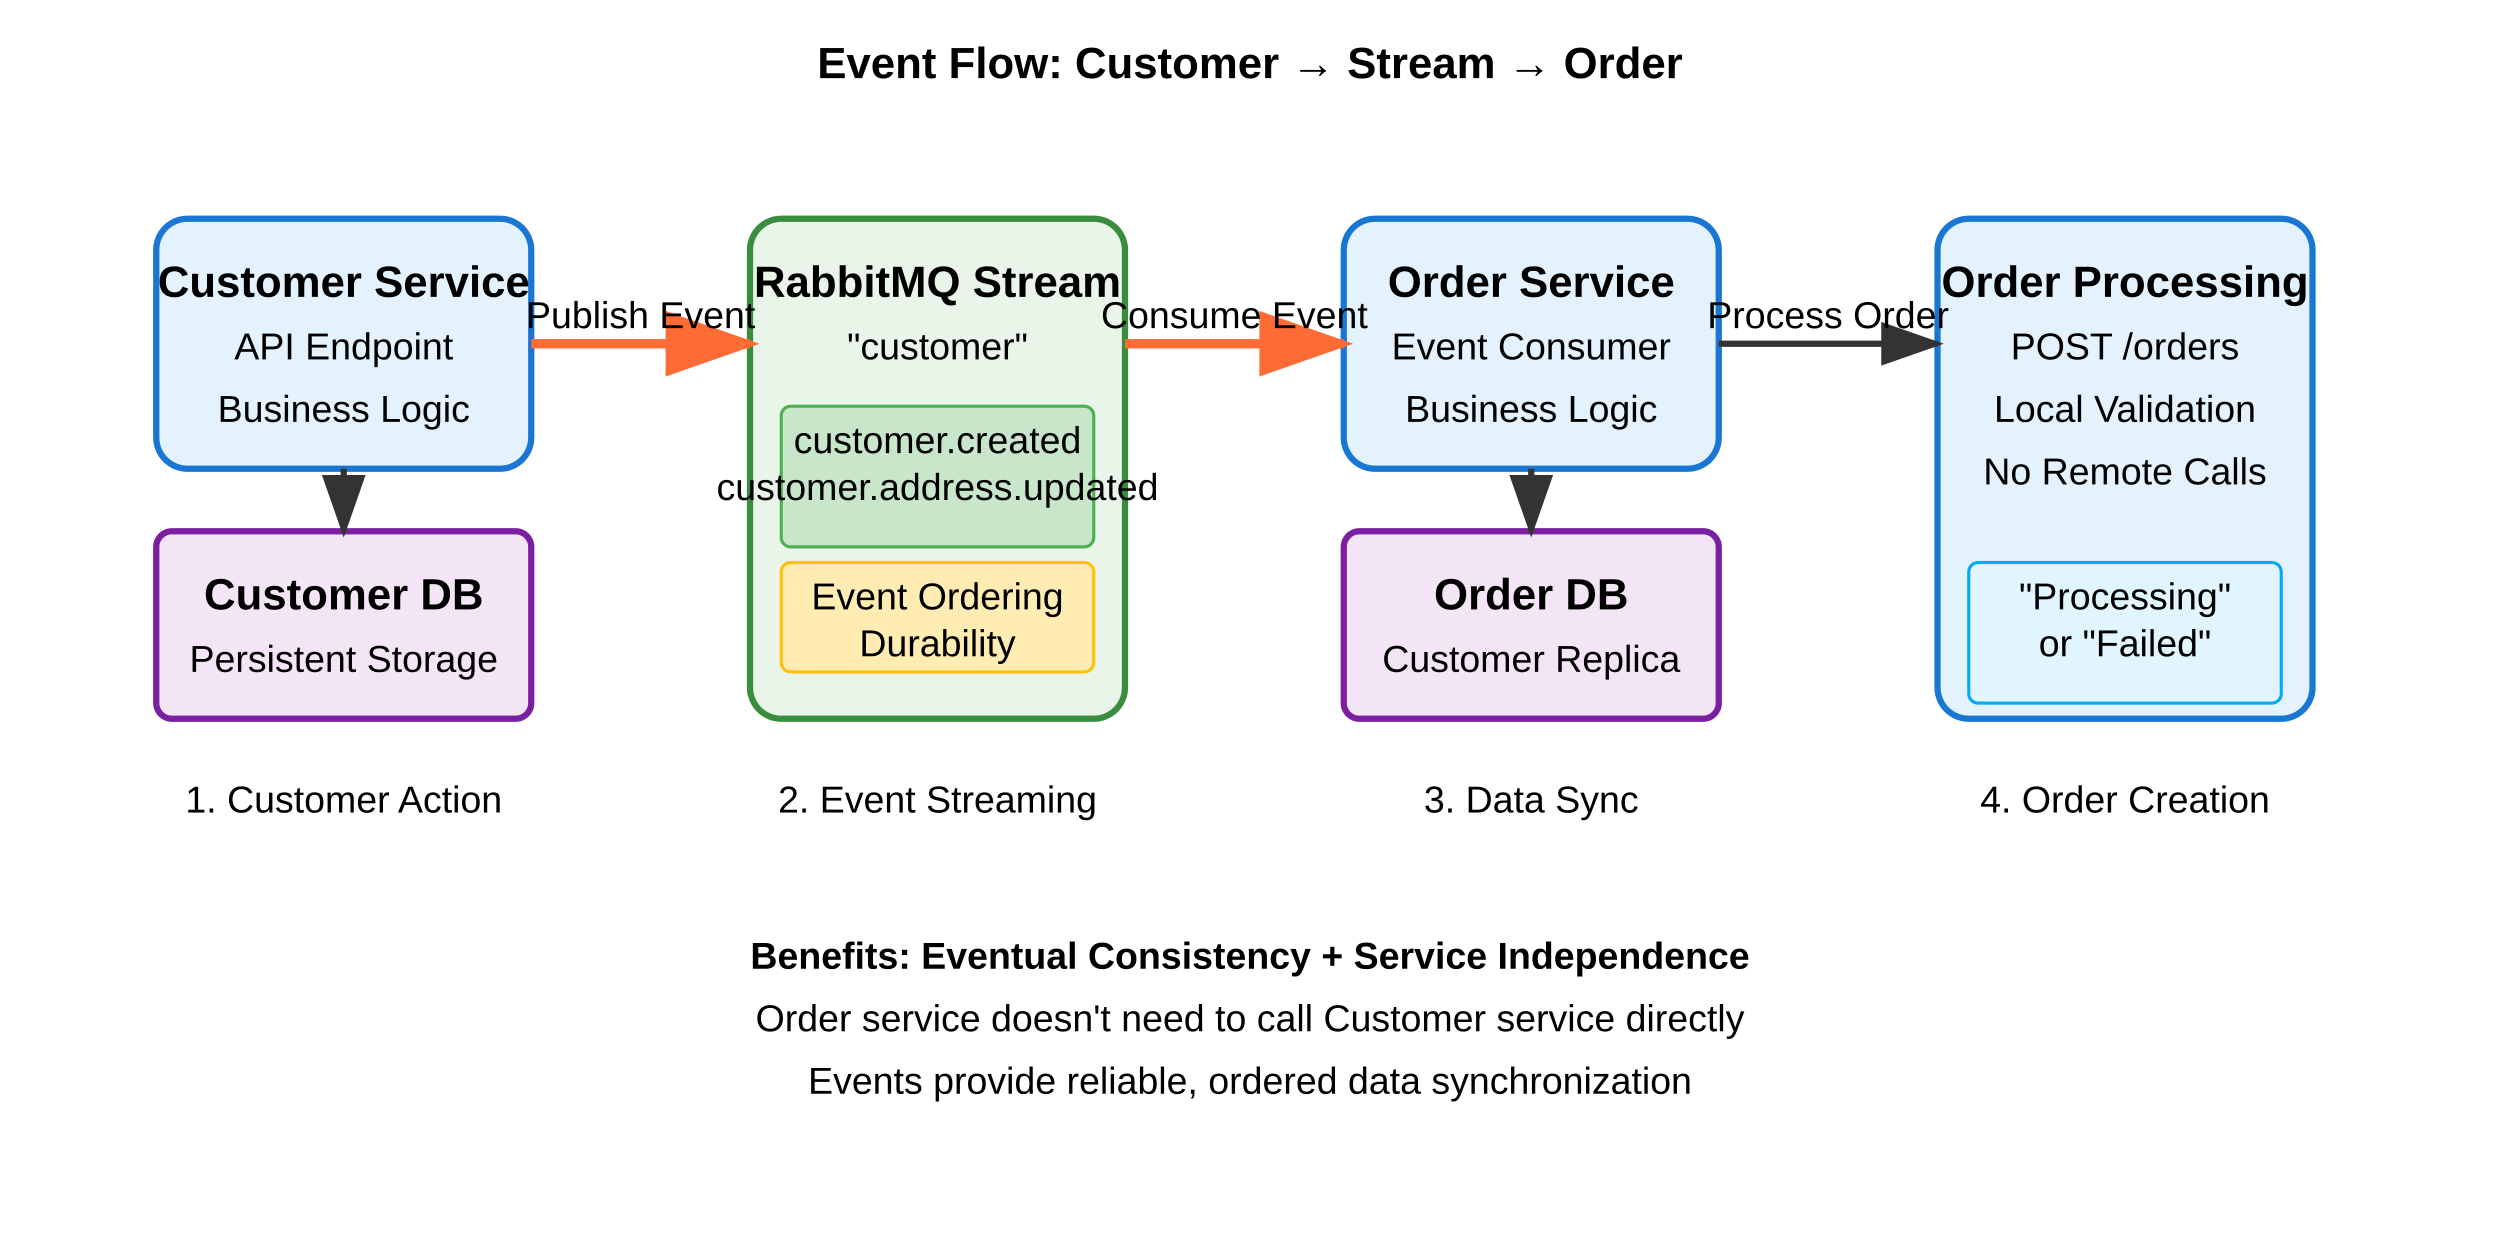
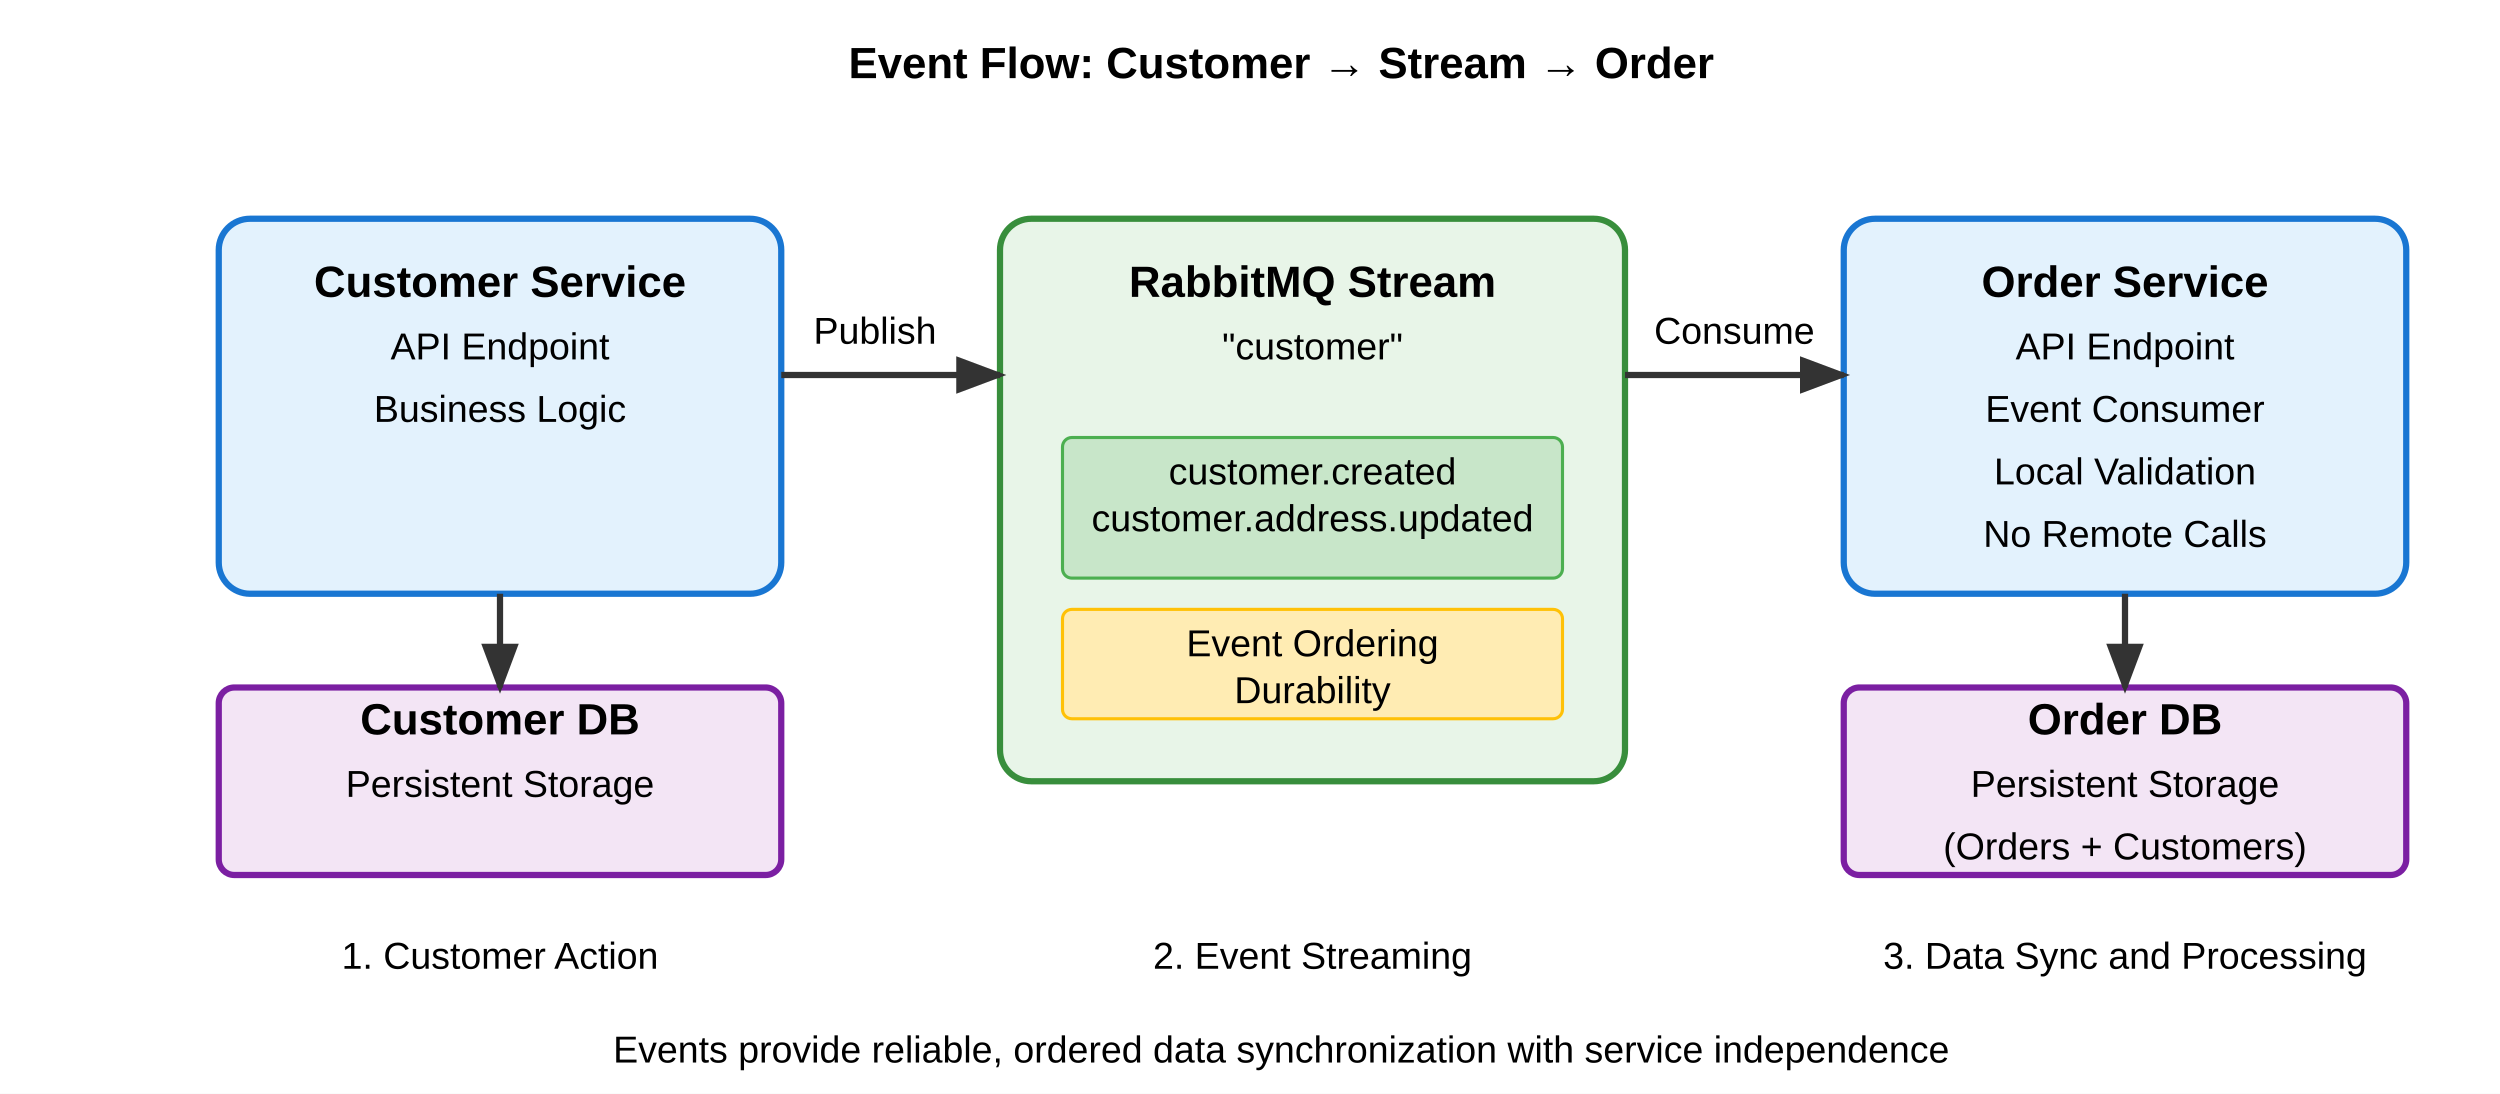
- <svg xmlns="http://www.w3.org/2000/svg" width="800" height="400">
+ <svg xmlns="http://www.w3.org/2000/svg" width="800" height="350">
  <rect width="100%" height="100%" fill="white" />
  <defs>
    <style>
      .service-box { fill: #E3F2FD; stroke: #1976D2; stroke-width: 2; }
      .db-box { fill: #F3E5F5; stroke: #7B1FA2; stroke-width: 2; }
      .stream-box { fill: #E8F5E8; stroke: #388E3C; stroke-width: 2; }
      .text { font-family: Arial, sans-serif; font-size: 12px; text-anchor: middle; }
      .title { font-family: Arial, sans-serif; font-size: 14px; font-weight: bold; text-anchor: middle; }
      .arrow { stroke: #333; stroke-width: 2; fill: none; marker-end: url(#arrowhead); }
-       .event-arrow { stroke: #FF6B35; stroke-width: 3; fill: none; marker-end: url(#eventarrow); }
    </style>
-     <marker id="arrowhead" markerWidth="10" markerHeight="7" refX="9" refY="3.5" orient="auto">
-       <polygon points="0 0, 10 3.5, 0 7" fill="#333" />
-     </marker>
-     <marker id="eventarrow" markerWidth="10" markerHeight="7" refX="9" refY="3.5" orient="auto">
-       <polygon points="0 0, 10 3.5, 0 7" fill="#FF6B35" />
+     <marker id="arrowhead" markerWidth="8" markerHeight="6" refX="7" refY="3" orient="auto">
+       <polygon points="0 0, 8 3, 0 6" fill="#333" />
    </marker>
  </defs>
-   <text x="400" y="25" class="title" font-size="18">Event Flow: Customer → Stream → Order</text>
-   <rect x="50" y="70" width="120" height="80" class="service-box" rx="10" />
-   <text x="110" y="95" class="title">Customer Service</text>
-   <text x="110" y="115" class="text">API Endpoint</text>
-   <text x="110" y="135" class="text">Business Logic</text>
-   <rect x="50" y="170" width="120" height="60" class="db-box" rx="5" />
-   <text x="110" y="195" class="title">Customer DB</text>
-   <text x="110" y="215" class="text">Persistent Storage</text>
-   <rect x="240" y="70" width="120" height="160" class="stream-box" rx="10" />
-   <text x="300" y="95" class="title">RabbitMQ Stream</text>
-   <text x="300" y="115" class="text">"customer"</text>
-   <rect x="250" y="130" width="100" height="45" fill="#C8E6C9" stroke="#4CAF50" stroke-width="1" rx="3" />
-   <text x="300" y="145" class="text" font-size="10">customer.created</text>
-   <text x="300" y="160" class="text" font-size="10">customer.address.updated</text>
-   <rect x="250" y="180" width="100" height="35" fill="#FFECB3" stroke="#FFC107" stroke-width="1" rx="3" />
-   <text x="300" y="195" class="text" font-size="10">Event Ordering</text>
-   <text x="300" y="210" class="text" font-size="10">Durability</text>
-   <rect x="430" y="70" width="120" height="80" class="service-box" rx="10" />
-   <text x="490" y="95" class="title">Order Service</text>
-   <text x="490" y="115" class="text">Event Consumer</text>
-   <text x="490" y="135" class="text">Business Logic</text>
-   <rect x="430" y="170" width="120" height="60" class="db-box" rx="5" />
-   <text x="490" y="195" class="title">Order DB</text>
-   <text x="490" y="215" class="text">Customer Replica</text>
-   <rect x="620" y="70" width="120" height="160" class="service-box" rx="10" />
-   <text x="680" y="95" class="title">Order Processing</text>
-   <text x="680" y="115" class="text">POST /orders</text>
-   <text x="680" y="135" class="text">Local Validation</text>
-   <text x="680" y="155" class="text">No Remote Calls</text>
-   <rect x="630" y="180" width="100" height="45" fill="#E1F5FE" stroke="#03A9F4" stroke-width="1" rx="3" />
-   <text x="680" y="195" class="text" font-size="10">"Processing"</text>
-   <text x="680" y="210" class="text" font-size="10">or "Failed"</text>
-   <line x1="110" y1="150" x2="110" y2="170" class="arrow" />
-   <line x1="170" y1="110" x2="240" y2="110" class="event-arrow" />
-   <text x="205" y="105" class="text" font-size="10">Publish Event</text>
-   <line x1="360" y1="110" x2="430" y2="110" class="event-arrow" />
-   <text x="395" y="105" class="text" font-size="10">Consume Event</text>
-   <line x1="490" y1="150" x2="490" y2="170" class="arrow" />
-   <line x1="550" y1="110" x2="620" y2="110" class="arrow" />
-   <text x="585" y="105" class="text" font-size="10">Process Order</text>
-   <text x="110" y="260" class="text" font-size="11">1. Customer Action</text>
-   <text x="300" y="260" class="text" font-size="11">2. Event Streaming</text>
-   <text x="490" y="260" class="text" font-size="11">3. Data Sync</text>
-   <text x="680" y="260" class="text" font-size="11">4. Order Creation</text>
-   <text x="400" y="310" class="text" font-size="12" font-weight="bold">Benefits: Eventual Consistency + Service Independence</text>
-   <text x="400" y="330" class="text" font-size="11">Order service doesn't need to call Customer service directly</text>
-   <text x="400" y="350" class="text" font-size="11">Events provide reliable, ordered data synchronization</text>
+   <text x="410" y="25" class="title" font-size="18">Event Flow: Customer → Stream → Order</text>
+   <rect x="70" y="70" width="180" height="120" class="service-box" rx="10" />
+   <text x="160" y="95" class="title">Customer Service</text>
+   <text x="160" y="115" class="text">API Endpoint</text>
+   <text x="160" y="135" class="text">Business Logic</text>
+   <rect x="70" y="220" width="180" height="60" class="db-box" rx="5" />
+   <text x="160" y="235" class="title">Customer DB</text>
+   <text x="160" y="255" class="text">Persistent Storage</text>
+   <rect x="320" y="70" width="200" height="180" class="stream-box" rx="10" />
+   <text x="420" y="95" class="title">RabbitMQ Stream</text>
+   <text x="420" y="115" class="text">"customer"</text>
+   <rect x="340" y="140" width="160" height="45" fill="#C8E6C9" stroke="#4CAF50" stroke-width="1" rx="3" />
+   <text x="420" y="155" class="text" font-size="11">customer.created</text>
+   <text x="420" y="170" class="text" font-size="11">customer.address.updated</text>
+   <rect x="340" y="195" width="160" height="35" fill="#FFECB3" stroke="#FFC107" stroke-width="1" rx="3" />
+   <text x="420" y="210" class="text" font-size="11">Event Ordering</text>
+   <text x="420" y="225" class="text" font-size="11">Durability</text>
+   <rect x="590" y="70" width="180" height="120" class="service-box" rx="10" />
+   <text x="680" y="95" class="title">Order Service</text>
+   <text x="680" y="115" class="text">API Endpoint</text>
+   <text x="680" y="135" class="text">Event Consumer</text>
+   <text x="680" y="155" class="text" font-size="11">Local Validation</text>
+   <text x="680" y="175" class="text" font-size="11">No Remote Calls</text>
+   <rect x="590" y="220" width="180" height="60" class="db-box" rx="5" />
+   <text x="680" y="235" class="title">Order DB</text>
+   <text x="680" y="255" class="text">Persistent Storage</text>
+   <text x="680" y="275" class="text">(Orders + Customers)</text>
+   <line x1="160" y1="190" x2="160" y2="220" class="arrow" />
+   <line x1="250" y1="120" x2="320" y2="120" class="arrow" />
+   <text x="280" y="110" class="text" font-size="11">Publish</text>
+   <line x1="520" y1="120" x2="590" y2="120" class="arrow" />
+   <text x="555" y="110" class="text" font-size="11">Consume</text>
+   <line x1="680" y1="190" x2="680" y2="220" class="arrow" />
+   <text x="160" y="310" class="text" font-size="12">1. Customer Action</text>
+   <text x="420" y="310" class="text" font-size="12">2. Event Streaming</text>
+   <text x="680" y="310" class="text" font-size="12">3. Data Sync and Processing</text>
+   <text x="410" y="340" class="text" font-size="11">Events provide reliable, ordered data synchronization with service independence</text>
</svg>
